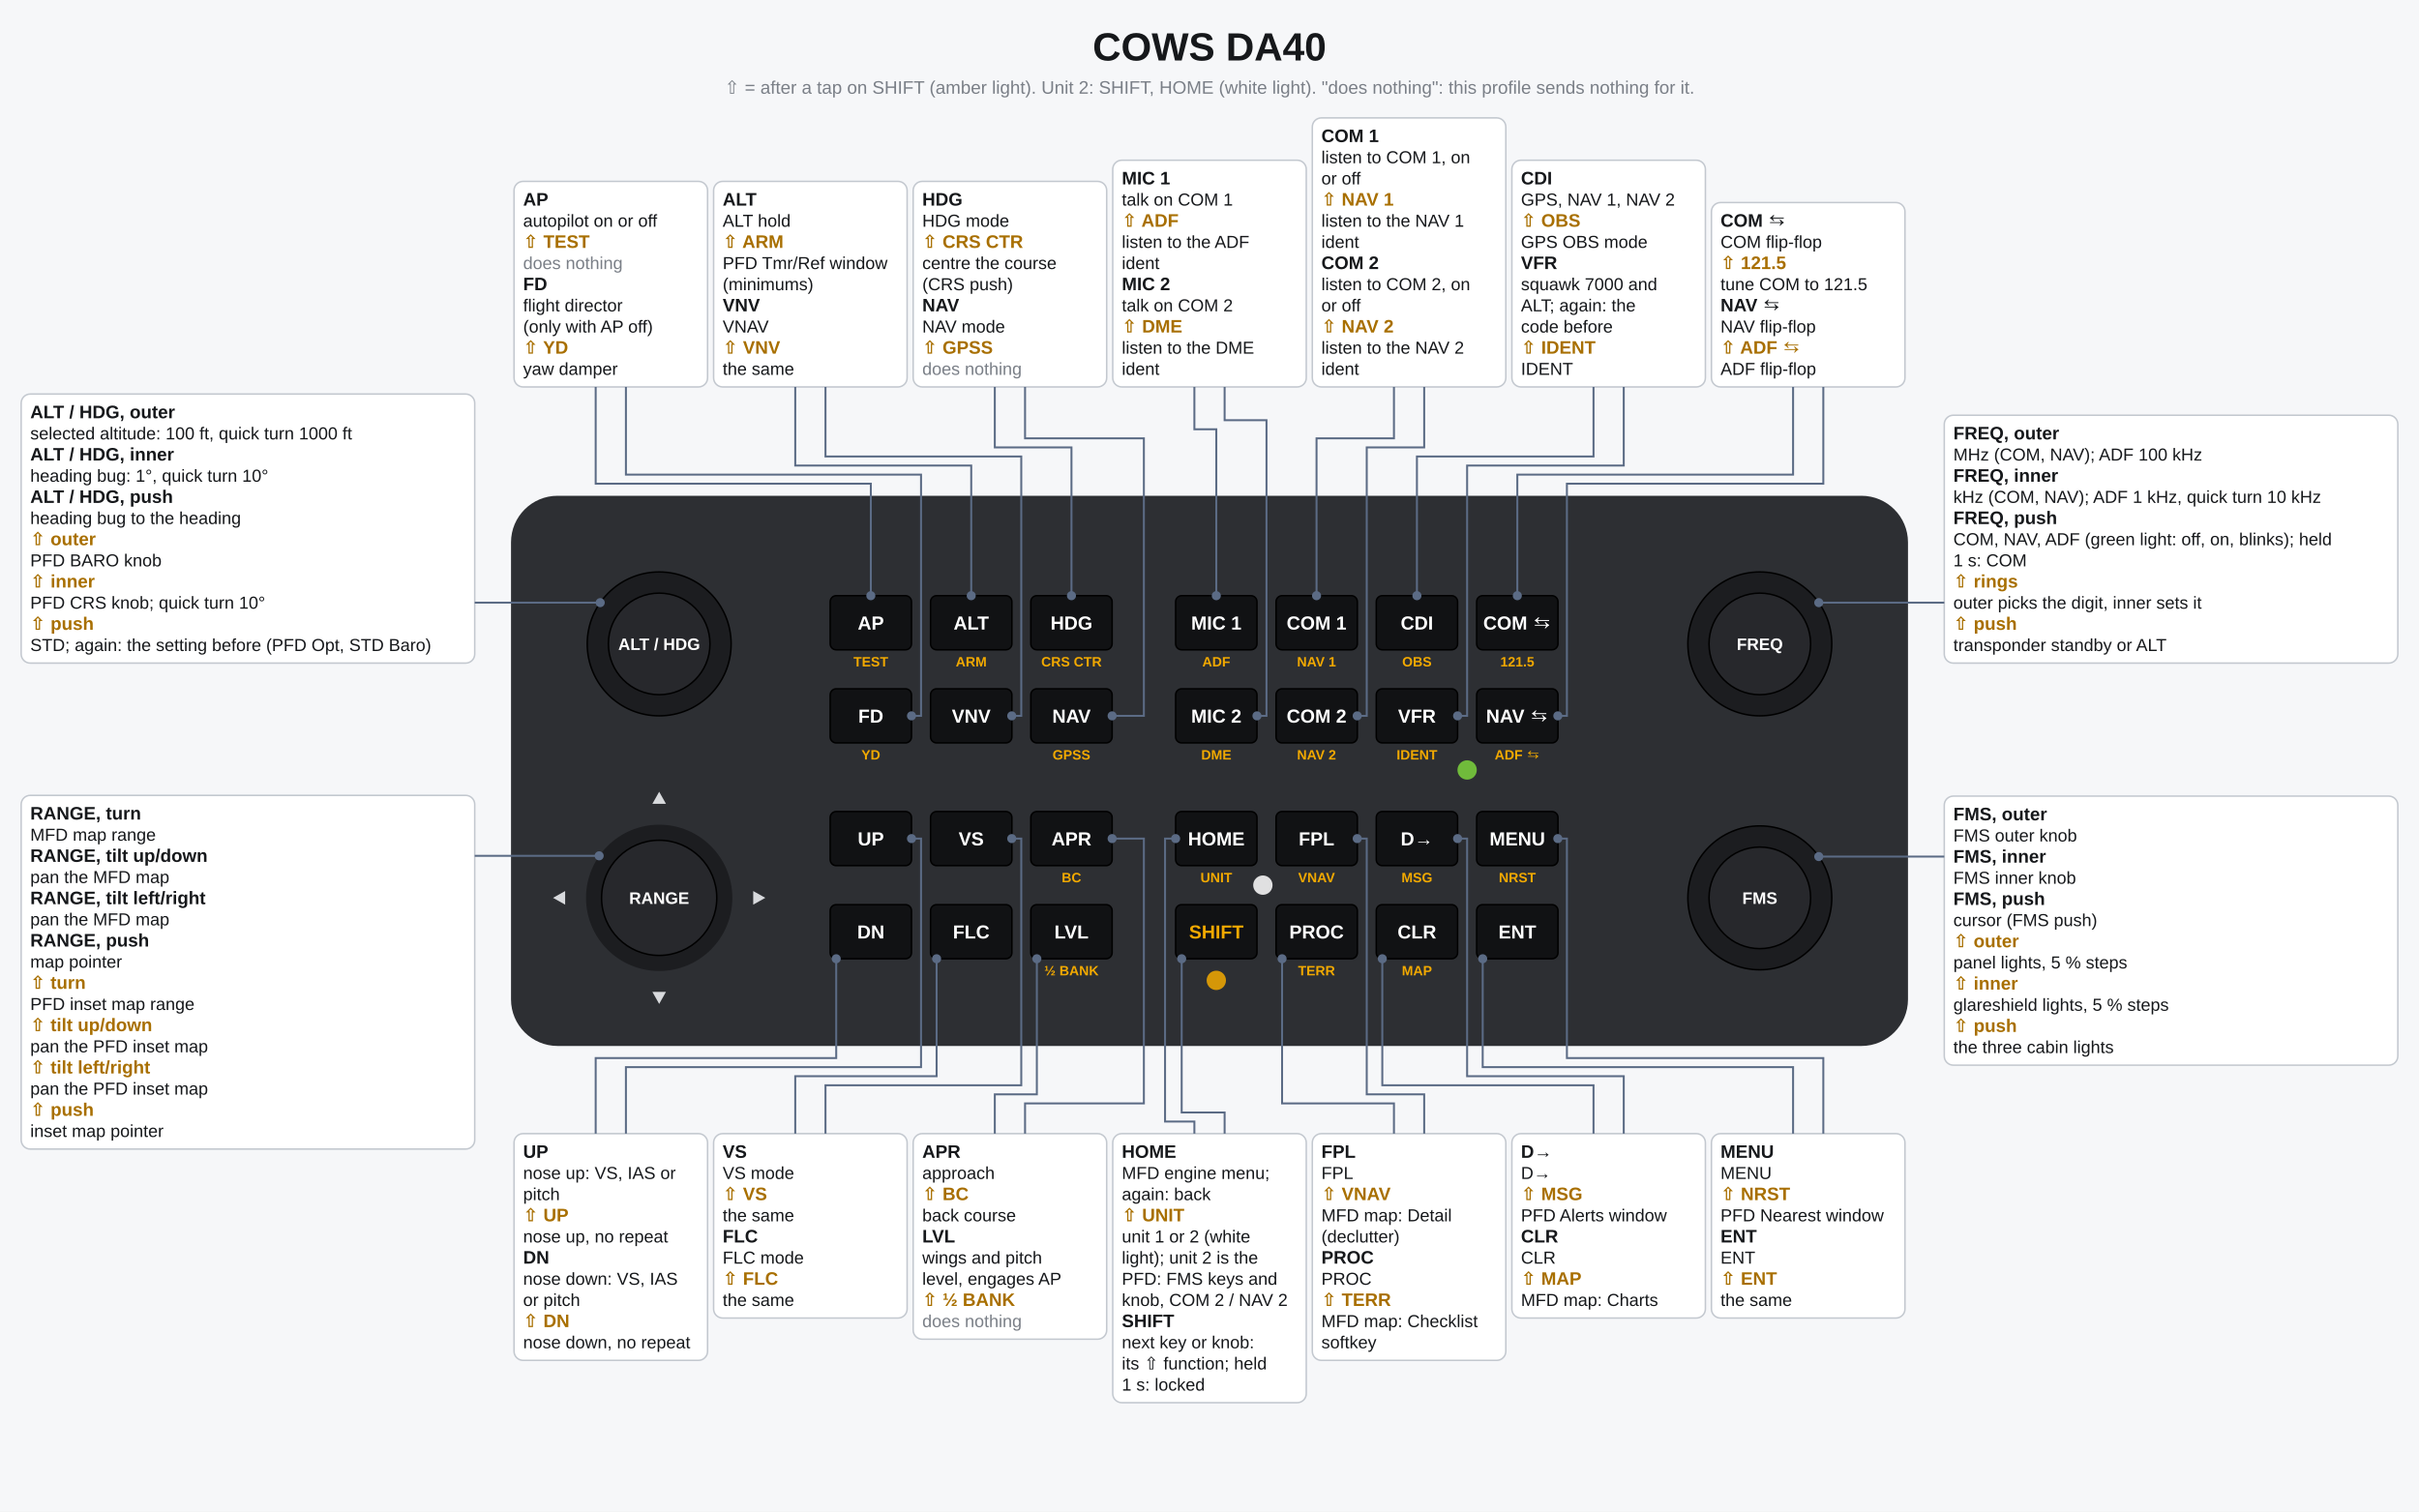
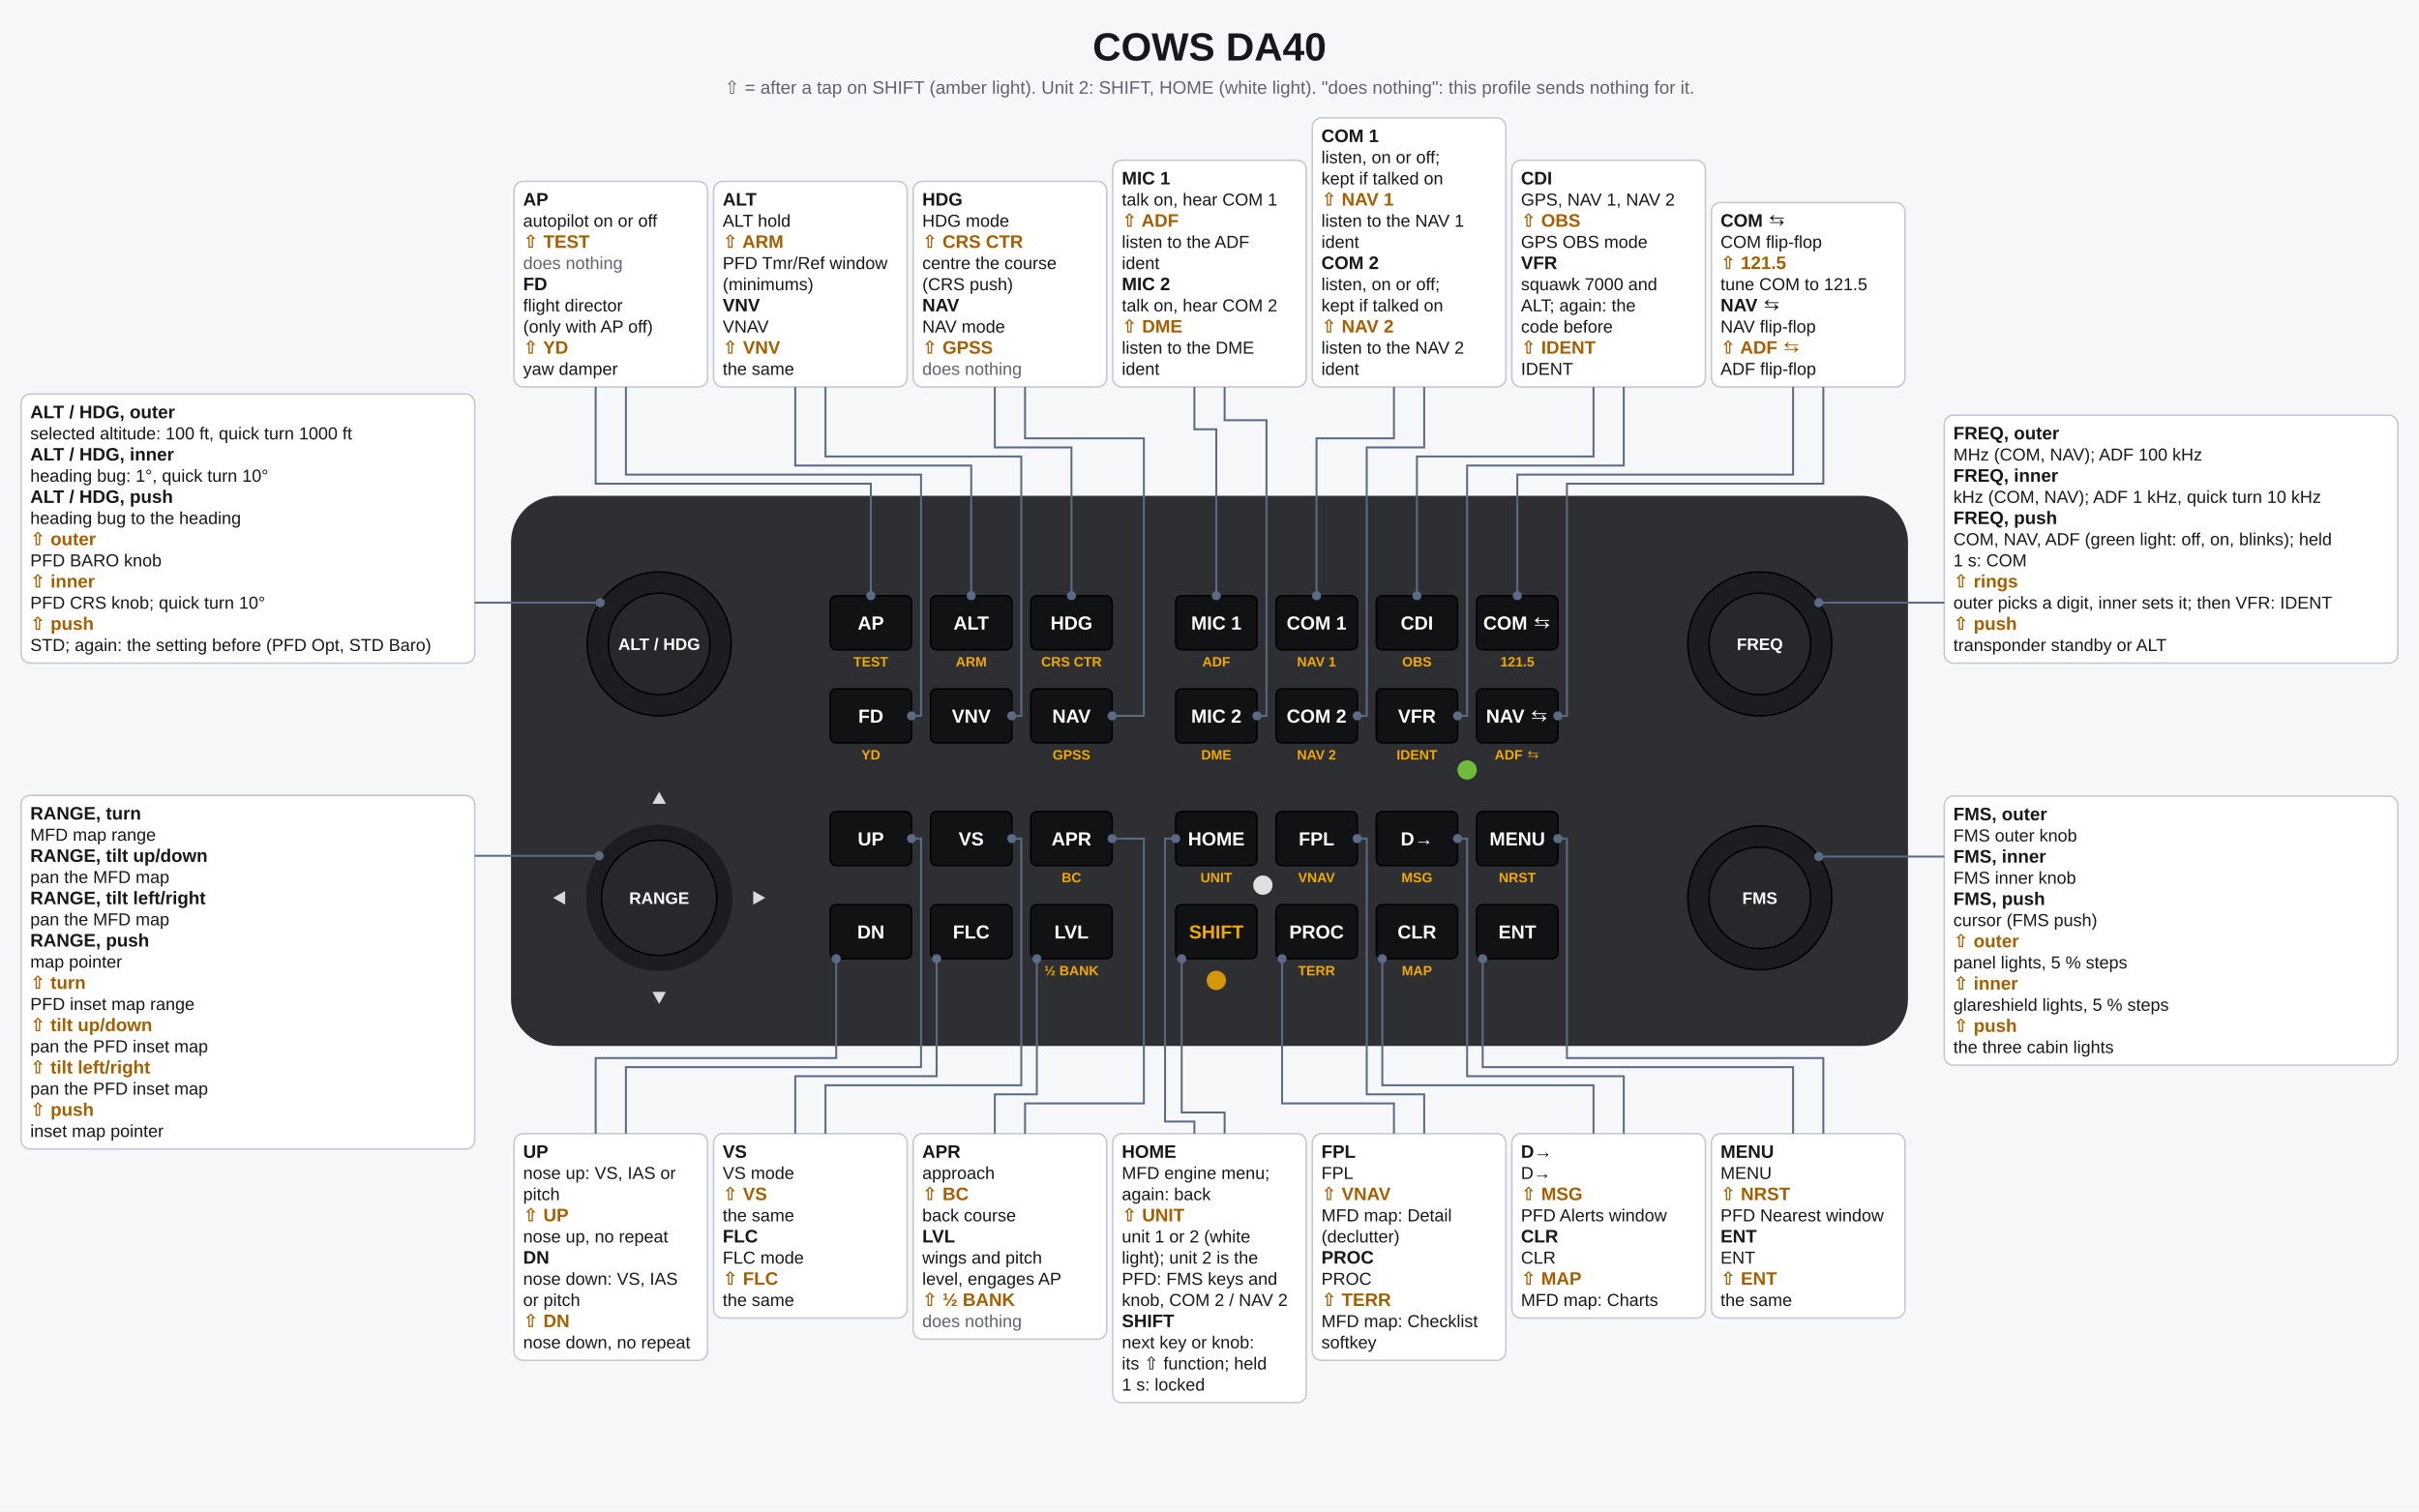
<svg xmlns="http://www.w3.org/2000/svg" width="297mm" height="185.625mm" viewBox="0 0 1600 1000" font-family="Arial, 'Liberation Sans', Helvetica, sans-serif">
  <rect width="1600" height="1000" fill="#f6f7f9" />
  <rect x="338.0" y="328.0" width="924.0" height="364.0" rx="30.8" fill="#2d2f33" />
  <rect x="549.1" y="394.1" width="53.8" height="35.8" rx="4" fill="#111214" stroke="#000" />
  <text x="576.0" y="416.5" font-size="12.5" font-weight="bold" fill="#ffffff" text-anchor="middle">AP</text>
  <text x="576.0" y="440.9" font-size="9" font-weight="bold" fill="#f2a900" text-anchor="middle">TEST</text>
  <rect x="615.5" y="394.1" width="53.8" height="35.8" rx="4" fill="#111214" stroke="#000" />
  <text x="642.4" y="416.5" font-size="12.5" font-weight="bold" fill="#ffffff" text-anchor="middle">ALT</text>
  <text x="642.4" y="440.9" font-size="9" font-weight="bold" fill="#f2a900" text-anchor="middle">ARM</text>
  <rect x="681.8" y="394.1" width="53.8" height="35.8" rx="4" fill="#111214" stroke="#000" />
  <text x="708.7" y="416.5" font-size="12.5" font-weight="bold" fill="#ffffff" text-anchor="middle">HDG</text>
  <text x="708.7" y="440.9" font-size="9" font-weight="bold" fill="#f2a900" text-anchor="middle">CRS CTR</text>
  <rect x="777.6" y="394.1" width="53.8" height="35.8" rx="4" fill="#111214" stroke="#000" />
  <text x="804.5" y="416.5" font-size="12.5" font-weight="bold" fill="#ffffff" text-anchor="middle">MIC 1</text>
  <text x="804.5" y="440.9" font-size="9" font-weight="bold" fill="#f2a900" text-anchor="middle">ADF</text>
  <rect x="844.0" y="394.1" width="53.8" height="35.8" rx="4" fill="#111214" stroke="#000" />
  <text x="870.8" y="416.5" font-size="12.5" font-weight="bold" fill="#ffffff" text-anchor="middle">COM 1</text>
  <text x="870.8" y="440.9" font-size="9" font-weight="bold" fill="#f2a900" text-anchor="middle">NAV 1</text>
  <rect x="910.3" y="394.1" width="53.8" height="35.8" rx="4" fill="#111214" stroke="#000" />
  <text x="937.2" y="416.5" font-size="12.5" font-weight="bold" fill="#ffffff" text-anchor="middle">CDI</text>
  <text x="937.2" y="440.9" font-size="9" font-weight="bold" fill="#f2a900" text-anchor="middle">OBS</text>
  <rect x="976.7" y="394.1" width="53.8" height="35.8" rx="4" fill="#111214" stroke="#000" />
  <text x="1003.6" y="416.5" font-size="12.5" font-weight="bold" fill="#ffffff" text-anchor="middle">COM ⇆</text>
  <text x="1003.6" y="440.9" font-size="9" font-weight="bold" fill="#f2a900" text-anchor="middle">121.5</text>
  <rect x="549.1" y="455.7" width="53.8" height="35.8" rx="4" fill="#111214" stroke="#000" />
  <text x="576.0" y="478.1" font-size="12.5" font-weight="bold" fill="#ffffff" text-anchor="middle">FD</text>
  <text x="576.0" y="502.5" font-size="9" font-weight="bold" fill="#f2a900" text-anchor="middle">YD</text>
  <rect x="615.5" y="455.7" width="53.8" height="35.8" rx="4" fill="#111214" stroke="#000" />
  <text x="642.4" y="478.1" font-size="12.5" font-weight="bold" fill="#ffffff" text-anchor="middle">VNV</text>
  <rect x="681.8" y="455.7" width="53.8" height="35.8" rx="4" fill="#111214" stroke="#000" />
  <text x="708.7" y="478.1" font-size="12.5" font-weight="bold" fill="#ffffff" text-anchor="middle">NAV</text>
  <text x="708.7" y="502.5" font-size="9" font-weight="bold" fill="#f2a900" text-anchor="middle">GPSS</text>
  <rect x="777.6" y="455.7" width="53.8" height="35.8" rx="4" fill="#111214" stroke="#000" />
  <text x="804.5" y="478.1" font-size="12.5" font-weight="bold" fill="#ffffff" text-anchor="middle">MIC 2</text>
  <text x="804.5" y="502.5" font-size="9" font-weight="bold" fill="#f2a900" text-anchor="middle">DME</text>
  <rect x="844.0" y="455.7" width="53.8" height="35.8" rx="4" fill="#111214" stroke="#000" />
  <text x="870.8" y="478.1" font-size="12.5" font-weight="bold" fill="#ffffff" text-anchor="middle">COM 2</text>
  <text x="870.8" y="502.5" font-size="9" font-weight="bold" fill="#f2a900" text-anchor="middle">NAV 2</text>
  <rect x="910.3" y="455.7" width="53.8" height="35.8" rx="4" fill="#111214" stroke="#000" />
  <text x="937.2" y="478.1" font-size="12.5" font-weight="bold" fill="#ffffff" text-anchor="middle">VFR</text>
  <text x="937.2" y="502.5" font-size="9" font-weight="bold" fill="#f2a900" text-anchor="middle">IDENT</text>
  <rect x="976.7" y="455.7" width="53.8" height="35.8" rx="4" fill="#111214" stroke="#000" />
  <text x="1003.6" y="478.1" font-size="12.5" font-weight="bold" fill="#ffffff" text-anchor="middle">NAV ⇆</text>
  <text x="1003.6" y="502.5" font-size="9" font-weight="bold" fill="#f2a900" text-anchor="middle">ADF ⇆</text>
  <rect x="549.1" y="536.9" width="53.8" height="35.8" rx="4" fill="#111214" stroke="#000" />
  <text x="576.0" y="559.3" font-size="12.5" font-weight="bold" fill="#ffffff" text-anchor="middle">UP</text>
  <rect x="615.5" y="536.9" width="53.8" height="35.8" rx="4" fill="#111214" stroke="#000" />
  <text x="642.4" y="559.3" font-size="12.5" font-weight="bold" fill="#ffffff" text-anchor="middle">VS</text>
  <rect x="681.8" y="536.9" width="53.8" height="35.8" rx="4" fill="#111214" stroke="#000" />
  <text x="708.7" y="559.3" font-size="12.5" font-weight="bold" fill="#ffffff" text-anchor="middle">APR</text>
  <text x="708.7" y="583.7" font-size="9" font-weight="bold" fill="#f2a900" text-anchor="middle">BC</text>
  <rect x="777.6" y="536.9" width="53.8" height="35.8" rx="4" fill="#111214" stroke="#000" />
  <text x="804.5" y="559.3" font-size="12.5" font-weight="bold" fill="#ffffff" text-anchor="middle">HOME</text>
  <text x="804.5" y="583.7" font-size="9" font-weight="bold" fill="#f2a900" text-anchor="middle">UNIT</text>
  <rect x="844.0" y="536.9" width="53.8" height="35.8" rx="4" fill="#111214" stroke="#000" />
  <text x="870.8" y="559.3" font-size="12.5" font-weight="bold" fill="#ffffff" text-anchor="middle">FPL</text>
  <text x="870.8" y="583.7" font-size="9" font-weight="bold" fill="#f2a900" text-anchor="middle">VNAV</text>
  <rect x="910.3" y="536.9" width="53.8" height="35.8" rx="4" fill="#111214" stroke="#000" />
  <text x="937.2" y="559.3" font-size="12.5" font-weight="bold" fill="#ffffff" text-anchor="middle">D→</text>
  <text x="937.2" y="583.7" font-size="9" font-weight="bold" fill="#f2a900" text-anchor="middle">MSG</text>
  <rect x="976.7" y="536.9" width="53.8" height="35.8" rx="4" fill="#111214" stroke="#000" />
  <text x="1003.6" y="559.3" font-size="12.5" font-weight="bold" fill="#ffffff" text-anchor="middle">MENU</text>
  <text x="1003.6" y="583.7" font-size="9" font-weight="bold" fill="#f2a900" text-anchor="middle">NRST</text>
  <rect x="549.1" y="598.5" width="53.8" height="35.8" rx="4" fill="#111214" stroke="#000" />
  <text x="576.0" y="620.9" font-size="12.5" font-weight="bold" fill="#ffffff" text-anchor="middle">DN</text>
  <rect x="615.5" y="598.5" width="53.8" height="35.8" rx="4" fill="#111214" stroke="#000" />
  <text x="642.4" y="620.9" font-size="12.5" font-weight="bold" fill="#ffffff" text-anchor="middle">FLC</text>
  <rect x="681.8" y="598.5" width="53.8" height="35.8" rx="4" fill="#111214" stroke="#000" />
  <text x="708.7" y="620.9" font-size="12.5" font-weight="bold" fill="#ffffff" text-anchor="middle">LVL</text>
  <text x="708.7" y="645.3" font-size="9" font-weight="bold" fill="#f2a900" text-anchor="middle">½ BANK</text>
  <rect x="777.6" y="598.5" width="53.8" height="35.8" rx="4" fill="#111214" stroke="#000" />
  <text x="804.5" y="620.9" font-size="12.5" font-weight="bold" fill="#f2a900" text-anchor="middle">SHIFT</text>
  <rect x="844.0" y="598.5" width="53.8" height="35.8" rx="4" fill="#111214" stroke="#000" />
  <text x="870.8" y="620.9" font-size="12.5" font-weight="bold" fill="#ffffff" text-anchor="middle">PROC</text>
  <text x="870.8" y="645.3" font-size="9" font-weight="bold" fill="#f2a900" text-anchor="middle">TERR</text>
  <rect x="910.3" y="598.5" width="53.8" height="35.8" rx="4" fill="#111214" stroke="#000" />
  <text x="937.2" y="620.9" font-size="12.5" font-weight="bold" fill="#ffffff" text-anchor="middle">CLR</text>
  <text x="937.2" y="645.3" font-size="9" font-weight="bold" fill="#f2a900" text-anchor="middle">MAP</text>
  <rect x="976.7" y="598.5" width="53.8" height="35.8" rx="4" fill="#111214" stroke="#000" />
  <text x="1003.6" y="620.9" font-size="12.5" font-weight="bold" fill="#ffffff" text-anchor="middle">ENT</text>
  <circle cx="970.4" cy="509.4" r="6.4" fill="#7cd33c" fill-opacity="0.85" />
  <circle cx="804.5" cy="648.6" r="6.4" fill="#f2a900" fill-opacity="0.85" />
  <circle cx="835.3" cy="585.6" r="6.4" fill="#ffffff" fill-opacity="0.85" />
  <circle cx="436.0" cy="426.0" r="47.6" fill="#1c1d20" stroke="#000" />
  <circle cx="436.0" cy="426.0" r="33.6" fill="#27282c" stroke="#000" />
  <text x="436.0" y="430.0" font-size="11" font-weight="bold" fill="#ffffff" text-anchor="middle">ALT / HDG</text>
  <circle cx="1164.0" cy="594.0" r="47.6" fill="#1c1d20" stroke="#000" />
  <circle cx="1164.0" cy="594.0" r="33.6" fill="#27282c" stroke="#000" />
  <text x="1164.0" y="598.0" font-size="11" font-weight="bold" fill="#ffffff" text-anchor="middle">FMS</text>
  <circle cx="1164.0" cy="426.0" r="47.6" fill="#1c1d20" stroke="#000" />
  <circle cx="1164.0" cy="426.0" r="33.6" fill="#27282c" stroke="#000" />
  <text x="1164.0" y="430.0" font-size="11" font-weight="bold" fill="#ffffff" text-anchor="middle">FREQ</text>
  <circle cx="436.0" cy="594.0" r="48.4" fill="#1c1d20" />
  <circle cx="436.0" cy="594.0" r="38.1" fill="#27282c" stroke="#000" />
  <polygon points="436.0,523.8 440.5,531.8 431.5,531.8" fill="#d8dadd" />
  <polygon points="436.0,664.2 431.5,656.2 440.5,656.2" fill="#d8dadd" />
  <polygon points="365.8,594.0 373.8,589.5 373.8,598.5" fill="#d8dadd" />
  <polygon points="506.2,594.0 498.2,598.5 498.2,589.5" fill="#d8dadd" />
  <text x="436.0" y="598.0" font-size="11" font-weight="bold" fill="#ffffff" text-anchor="middle">RANGE</text>
  <rect x="340.0" y="120.0" width="128" height="136" rx="6" fill="#ffffff" stroke="#c3c8cf" />
  <text x="346.0" y="136.0" font-size="12" font-weight="bold" fill="#16181b" text-anchor="start">AP</text>
  <text x="346.0" y="150.0" font-size="11.5" font-weight="normal" fill="#16181b" text-anchor="start">autopilot on or off</text>
-   <text x="346.0" y="164.0" font-size="12" font-weight="bold" fill="#a86f00" text-anchor="start">⇧ TEST</text>
-   <text x="346.0" y="178.0" font-size="11.5" font-weight="normal" fill="#7a7f87" text-anchor="start">does nothing</text>
+   <text x="346.0" y="164.0" font-size="12" font-weight="bold" fill="#a35f00" text-anchor="start">⇧ TEST</text>
+   <text x="346.0" y="178.0" font-size="11.5" font-weight="normal" fill="#5f646b" text-anchor="start">does nothing</text>
  <text x="346.0" y="192.0" font-size="12" font-weight="bold" fill="#16181b" text-anchor="start">FD</text>
  <text x="346.0" y="206.0" font-size="11.5" font-weight="normal" fill="#16181b" text-anchor="start">flight director</text>
  <text x="346.0" y="220.0" font-size="11.5" font-weight="normal" fill="#16181b" text-anchor="start">(only with AP off)</text>
-   <text x="346.0" y="234.0" font-size="12" font-weight="bold" fill="#a86f00" text-anchor="start">⇧ YD</text>
+   <text x="346.0" y="234.0" font-size="12" font-weight="bold" fill="#a35f00" text-anchor="start">⇧ YD</text>
  <text x="346.0" y="248.0" font-size="11.5" font-weight="normal" fill="#16181b" text-anchor="start">yaw damper</text>
  <rect x="472.0" y="120.0" width="128" height="136" rx="6" fill="#ffffff" stroke="#c3c8cf" />
  <text x="478.0" y="136.0" font-size="12" font-weight="bold" fill="#16181b" text-anchor="start">ALT</text>
  <text x="478.0" y="150.0" font-size="11.5" font-weight="normal" fill="#16181b" text-anchor="start">ALT hold</text>
-   <text x="478.0" y="164.0" font-size="12" font-weight="bold" fill="#a86f00" text-anchor="start">⇧ ARM</text>
+   <text x="478.0" y="164.0" font-size="12" font-weight="bold" fill="#a35f00" text-anchor="start">⇧ ARM</text>
  <text x="478.0" y="178.0" font-size="11.5" font-weight="normal" fill="#16181b" text-anchor="start">PFD Tmr/Ref window</text>
  <text x="478.0" y="192.0" font-size="11.5" font-weight="normal" fill="#16181b" text-anchor="start">(minimums)</text>
  <text x="478.0" y="206.0" font-size="12" font-weight="bold" fill="#16181b" text-anchor="start">VNV</text>
  <text x="478.0" y="220.0" font-size="11.5" font-weight="normal" fill="#16181b" text-anchor="start">VNAV</text>
-   <text x="478.0" y="234.0" font-size="12" font-weight="bold" fill="#a86f00" text-anchor="start">⇧ VNV</text>
+   <text x="478.0" y="234.0" font-size="12" font-weight="bold" fill="#a35f00" text-anchor="start">⇧ VNV</text>
  <text x="478.0" y="248.0" font-size="11.5" font-weight="normal" fill="#16181b" text-anchor="start">the same</text>
  <rect x="604.0" y="120.0" width="128" height="136" rx="6" fill="#ffffff" stroke="#c3c8cf" />
  <text x="610.0" y="136.0" font-size="12" font-weight="bold" fill="#16181b" text-anchor="start">HDG</text>
  <text x="610.0" y="150.0" font-size="11.5" font-weight="normal" fill="#16181b" text-anchor="start">HDG mode</text>
-   <text x="610.0" y="164.0" font-size="12" font-weight="bold" fill="#a86f00" text-anchor="start">⇧ CRS CTR</text>
+   <text x="610.0" y="164.0" font-size="12" font-weight="bold" fill="#a35f00" text-anchor="start">⇧ CRS CTR</text>
  <text x="610.0" y="178.0" font-size="11.5" font-weight="normal" fill="#16181b" text-anchor="start">centre the course</text>
  <text x="610.0" y="192.0" font-size="11.5" font-weight="normal" fill="#16181b" text-anchor="start">(CRS push)</text>
  <text x="610.0" y="206.0" font-size="12" font-weight="bold" fill="#16181b" text-anchor="start">NAV</text>
  <text x="610.0" y="220.0" font-size="11.5" font-weight="normal" fill="#16181b" text-anchor="start">NAV mode</text>
-   <text x="610.0" y="234.0" font-size="12" font-weight="bold" fill="#a86f00" text-anchor="start">⇧ GPSS</text>
-   <text x="610.0" y="248.0" font-size="11.5" font-weight="normal" fill="#7a7f87" text-anchor="start">does nothing</text>
+   <text x="610.0" y="234.0" font-size="12" font-weight="bold" fill="#a35f00" text-anchor="start">⇧ GPSS</text>
+   <text x="610.0" y="248.0" font-size="11.5" font-weight="normal" fill="#5f646b" text-anchor="start">does nothing</text>
  <rect x="736.0" y="106.0" width="128" height="150" rx="6" fill="#ffffff" stroke="#c3c8cf" />
  <text x="742.0" y="122.0" font-size="12" font-weight="bold" fill="#16181b" text-anchor="start">MIC 1</text>
-   <text x="742.0" y="136.0" font-size="11.5" font-weight="normal" fill="#16181b" text-anchor="start">talk on COM 1</text>
-   <text x="742.0" y="150.0" font-size="12" font-weight="bold" fill="#a86f00" text-anchor="start">⇧ ADF</text>
+   <text x="742.0" y="136.0" font-size="11.5" font-weight="normal" fill="#16181b" text-anchor="start">talk on, hear COM 1</text>
+   <text x="742.0" y="150.0" font-size="12" font-weight="bold" fill="#a35f00" text-anchor="start">⇧ ADF</text>
  <text x="742.0" y="164.0" font-size="11.5" font-weight="normal" fill="#16181b" text-anchor="start">listen to the ADF</text>
  <text x="742.0" y="178.0" font-size="11.5" font-weight="normal" fill="#16181b" text-anchor="start">ident</text>
  <text x="742.0" y="192.0" font-size="12" font-weight="bold" fill="#16181b" text-anchor="start">MIC 2</text>
-   <text x="742.0" y="206.0" font-size="11.5" font-weight="normal" fill="#16181b" text-anchor="start">talk on COM 2</text>
-   <text x="742.0" y="220.0" font-size="12" font-weight="bold" fill="#a86f00" text-anchor="start">⇧ DME</text>
+   <text x="742.0" y="206.0" font-size="11.5" font-weight="normal" fill="#16181b" text-anchor="start">talk on, hear COM 2</text>
+   <text x="742.0" y="220.0" font-size="12" font-weight="bold" fill="#a35f00" text-anchor="start">⇧ DME</text>
  <text x="742.0" y="234.0" font-size="11.5" font-weight="normal" fill="#16181b" text-anchor="start">listen to the DME</text>
  <text x="742.0" y="248.0" font-size="11.5" font-weight="normal" fill="#16181b" text-anchor="start">ident</text>
  <rect x="868.0" y="78.0" width="128" height="178" rx="6" fill="#ffffff" stroke="#c3c8cf" />
  <text x="874.0" y="94.0" font-size="12" font-weight="bold" fill="#16181b" text-anchor="start">COM 1</text>
-   <text x="874.0" y="108.0" font-size="11.5" font-weight="normal" fill="#16181b" text-anchor="start">listen to COM 1, on</text>
-   <text x="874.0" y="122.0" font-size="11.5" font-weight="normal" fill="#16181b" text-anchor="start">or off</text>
-   <text x="874.0" y="136.0" font-size="12" font-weight="bold" fill="#a86f00" text-anchor="start">⇧ NAV 1</text>
+   <text x="874.0" y="108.0" font-size="11.5" font-weight="normal" fill="#16181b" text-anchor="start">listen, on or off;</text>
+   <text x="874.0" y="122.0" font-size="11.5" font-weight="normal" fill="#16181b" text-anchor="start">kept if talked on</text>
+   <text x="874.0" y="136.0" font-size="12" font-weight="bold" fill="#a35f00" text-anchor="start">⇧ NAV 1</text>
  <text x="874.0" y="150.0" font-size="11.5" font-weight="normal" fill="#16181b" text-anchor="start">listen to the NAV 1</text>
  <text x="874.0" y="164.0" font-size="11.5" font-weight="normal" fill="#16181b" text-anchor="start">ident</text>
  <text x="874.0" y="178.0" font-size="12" font-weight="bold" fill="#16181b" text-anchor="start">COM 2</text>
-   <text x="874.0" y="192.0" font-size="11.5" font-weight="normal" fill="#16181b" text-anchor="start">listen to COM 2, on</text>
-   <text x="874.0" y="206.0" font-size="11.5" font-weight="normal" fill="#16181b" text-anchor="start">or off</text>
-   <text x="874.0" y="220.0" font-size="12" font-weight="bold" fill="#a86f00" text-anchor="start">⇧ NAV 2</text>
+   <text x="874.0" y="192.0" font-size="11.5" font-weight="normal" fill="#16181b" text-anchor="start">listen, on or off;</text>
+   <text x="874.0" y="206.0" font-size="11.5" font-weight="normal" fill="#16181b" text-anchor="start">kept if talked on</text>
+   <text x="874.0" y="220.0" font-size="12" font-weight="bold" fill="#a35f00" text-anchor="start">⇧ NAV 2</text>
  <text x="874.0" y="234.0" font-size="11.5" font-weight="normal" fill="#16181b" text-anchor="start">listen to the NAV 2</text>
  <text x="874.0" y="248.0" font-size="11.5" font-weight="normal" fill="#16181b" text-anchor="start">ident</text>
  <rect x="1000.0" y="106.0" width="128" height="150" rx="6" fill="#ffffff" stroke="#c3c8cf" />
  <text x="1006.0" y="122.0" font-size="12" font-weight="bold" fill="#16181b" text-anchor="start">CDI</text>
  <text x="1006.0" y="136.0" font-size="11.5" font-weight="normal" fill="#16181b" text-anchor="start">GPS, NAV 1, NAV 2</text>
-   <text x="1006.0" y="150.0" font-size="12" font-weight="bold" fill="#a86f00" text-anchor="start">⇧ OBS</text>
+   <text x="1006.0" y="150.0" font-size="12" font-weight="bold" fill="#a35f00" text-anchor="start">⇧ OBS</text>
  <text x="1006.0" y="164.0" font-size="11.5" font-weight="normal" fill="#16181b" text-anchor="start">GPS OBS mode</text>
  <text x="1006.0" y="178.0" font-size="12" font-weight="bold" fill="#16181b" text-anchor="start">VFR</text>
  <text x="1006.0" y="192.0" font-size="11.5" font-weight="normal" fill="#16181b" text-anchor="start">squawk 7000 and</text>
  <text x="1006.0" y="206.0" font-size="11.5" font-weight="normal" fill="#16181b" text-anchor="start">ALT; again: the</text>
  <text x="1006.0" y="220.0" font-size="11.5" font-weight="normal" fill="#16181b" text-anchor="start">code before</text>
-   <text x="1006.0" y="234.0" font-size="12" font-weight="bold" fill="#a86f00" text-anchor="start">⇧ IDENT</text>
+   <text x="1006.0" y="234.0" font-size="12" font-weight="bold" fill="#a35f00" text-anchor="start">⇧ IDENT</text>
  <text x="1006.0" y="248.0" font-size="11.5" font-weight="normal" fill="#16181b" text-anchor="start">IDENT</text>
  <rect x="1132.0" y="134.0" width="128" height="122" rx="6" fill="#ffffff" stroke="#c3c8cf" />
  <text x="1138.0" y="150.0" font-size="12" font-weight="bold" fill="#16181b" text-anchor="start">COM ⇆</text>
  <text x="1138.0" y="164.0" font-size="11.5" font-weight="normal" fill="#16181b" text-anchor="start">COM flip-flop</text>
-   <text x="1138.0" y="178.0" font-size="12" font-weight="bold" fill="#a86f00" text-anchor="start">⇧ 121.5</text>
+   <text x="1138.0" y="178.0" font-size="12" font-weight="bold" fill="#a35f00" text-anchor="start">⇧ 121.5</text>
  <text x="1138.0" y="192.0" font-size="11.5" font-weight="normal" fill="#16181b" text-anchor="start">tune COM to 121.5</text>
  <text x="1138.0" y="206.0" font-size="12" font-weight="bold" fill="#16181b" text-anchor="start">NAV ⇆</text>
  <text x="1138.0" y="220.0" font-size="11.5" font-weight="normal" fill="#16181b" text-anchor="start">NAV flip-flop</text>
-   <text x="1138.0" y="234.0" font-size="12" font-weight="bold" fill="#a86f00" text-anchor="start">⇧ ADF ⇆</text>
+   <text x="1138.0" y="234.0" font-size="12" font-weight="bold" fill="#a35f00" text-anchor="start">⇧ ADF ⇆</text>
  <text x="1138.0" y="248.0" font-size="11.5" font-weight="normal" fill="#16181b" text-anchor="start">ADF flip-flop</text>
  <polyline points="394.0,256.0 394.0,320.0 576.0,320.0 576.0,394.1" fill="none" stroke="#5b6b85" stroke-width="1.3" />
  <circle cx="576.0" cy="394.1" r="3" fill="#5b6b85" />
  <polyline points="414.0,256.0 414.0,314.0 609.2,314.0 609.2,473.6 602.9,473.6" fill="none" stroke="#5b6b85" stroke-width="1.3" />
  <circle cx="602.9" cy="473.6" r="3" fill="#5b6b85" />
  <polyline points="526.0,256.0 526.0,308.0 642.4,308.0 642.4,394.1" fill="none" stroke="#5b6b85" stroke-width="1.3" />
  <circle cx="642.4" cy="394.1" r="3" fill="#5b6b85" />
  <polyline points="546.0,256.0 546.0,302.0 675.5,302.0 675.5,473.6 669.2,473.6" fill="none" stroke="#5b6b85" stroke-width="1.3" />
  <circle cx="669.2" cy="473.6" r="3" fill="#5b6b85" />
  <polyline points="658.0,256.0 658.0,296.0 708.7,296.0 708.7,394.1" fill="none" stroke="#5b6b85" stroke-width="1.3" />
  <circle cx="708.7" cy="394.1" r="3" fill="#5b6b85" />
  <polyline points="678.0,256.0 678.0,290.0 756.6,290.0 756.6,473.6 735.6,473.6" fill="none" stroke="#5b6b85" stroke-width="1.3" />
  <circle cx="735.6" cy="473.6" r="3" fill="#5b6b85" />
  <polyline points="790.0,256.0 790.0,284.0 804.5,284.0 804.5,394.1" fill="none" stroke="#5b6b85" stroke-width="1.3" />
  <circle cx="804.5" cy="394.1" r="3" fill="#5b6b85" />
  <polyline points="810.0,256.0 810.0,278.0 837.7,278.0 837.7,473.6 831.4,473.6" fill="none" stroke="#5b6b85" stroke-width="1.3" />
  <circle cx="831.4" cy="473.6" r="3" fill="#5b6b85" />
  <polyline points="922.0,256.0 922.0,290.0 870.8,290.0 870.8,394.1" fill="none" stroke="#5b6b85" stroke-width="1.3" />
  <circle cx="870.8" cy="394.1" r="3" fill="#5b6b85" />
  <polyline points="942.0,256.0 942.0,296.0 904.0,296.0 904.0,473.6 897.7,473.6" fill="none" stroke="#5b6b85" stroke-width="1.3" />
  <circle cx="897.7" cy="473.6" r="3" fill="#5b6b85" />
  <polyline points="1054.0,256.0 1054.0,302.0 937.2,302.0 937.2,394.1" fill="none" stroke="#5b6b85" stroke-width="1.3" />
  <circle cx="937.2" cy="394.1" r="3" fill="#5b6b85" />
  <polyline points="1074.0,256.0 1074.0,308.0 970.4,308.0 970.4,473.6 964.1,473.6" fill="none" stroke="#5b6b85" stroke-width="1.3" />
  <circle cx="964.1" cy="473.6" r="3" fill="#5b6b85" />
  <polyline points="1186.0,256.0 1186.0,314.0 1003.6,314.0 1003.6,394.1" fill="none" stroke="#5b6b85" stroke-width="1.3" />
  <circle cx="1003.6" cy="394.1" r="3" fill="#5b6b85" />
  <polyline points="1206.0,256.0 1206.0,320.0 1036.4,320.0 1036.4,473.6 1030.4,473.6" fill="none" stroke="#5b6b85" stroke-width="1.3" />
  <circle cx="1030.4" cy="473.6" r="3" fill="#5b6b85" />
  <rect x="340.0" y="750.0" width="128" height="150" rx="6" fill="#ffffff" stroke="#c3c8cf" />
  <text x="346.0" y="766.0" font-size="12" font-weight="bold" fill="#16181b" text-anchor="start">UP</text>
  <text x="346.0" y="780.0" font-size="11.5" font-weight="normal" fill="#16181b" text-anchor="start">nose up: VS, IAS or</text>
  <text x="346.0" y="794.0" font-size="11.5" font-weight="normal" fill="#16181b" text-anchor="start">pitch</text>
-   <text x="346.0" y="808.0" font-size="12" font-weight="bold" fill="#a86f00" text-anchor="start">⇧ UP</text>
+   <text x="346.0" y="808.0" font-size="12" font-weight="bold" fill="#a35f00" text-anchor="start">⇧ UP</text>
  <text x="346.0" y="822.0" font-size="11.5" font-weight="normal" fill="#16181b" text-anchor="start">nose up, no repeat</text>
  <text x="346.0" y="836.0" font-size="12" font-weight="bold" fill="#16181b" text-anchor="start">DN</text>
  <text x="346.0" y="850.0" font-size="11.5" font-weight="normal" fill="#16181b" text-anchor="start">nose down: VS, IAS</text>
  <text x="346.0" y="864.0" font-size="11.5" font-weight="normal" fill="#16181b" text-anchor="start">or pitch</text>
-   <text x="346.0" y="878.0" font-size="12" font-weight="bold" fill="#a86f00" text-anchor="start">⇧ DN</text>
+   <text x="346.0" y="878.0" font-size="12" font-weight="bold" fill="#a35f00" text-anchor="start">⇧ DN</text>
  <text x="346.0" y="892.0" font-size="11.5" font-weight="normal" fill="#16181b" text-anchor="start">nose down, no repeat</text>
  <rect x="472.0" y="750.0" width="128" height="122" rx="6" fill="#ffffff" stroke="#c3c8cf" />
  <text x="478.0" y="766.0" font-size="12" font-weight="bold" fill="#16181b" text-anchor="start">VS</text>
  <text x="478.0" y="780.0" font-size="11.5" font-weight="normal" fill="#16181b" text-anchor="start">VS mode</text>
-   <text x="478.0" y="794.0" font-size="12" font-weight="bold" fill="#a86f00" text-anchor="start">⇧ VS</text>
+   <text x="478.0" y="794.0" font-size="12" font-weight="bold" fill="#a35f00" text-anchor="start">⇧ VS</text>
  <text x="478.0" y="808.0" font-size="11.5" font-weight="normal" fill="#16181b" text-anchor="start">the same</text>
  <text x="478.0" y="822.0" font-size="12" font-weight="bold" fill="#16181b" text-anchor="start">FLC</text>
  <text x="478.0" y="836.0" font-size="11.5" font-weight="normal" fill="#16181b" text-anchor="start">FLC mode</text>
-   <text x="478.0" y="850.0" font-size="12" font-weight="bold" fill="#a86f00" text-anchor="start">⇧ FLC</text>
+   <text x="478.0" y="850.0" font-size="12" font-weight="bold" fill="#a35f00" text-anchor="start">⇧ FLC</text>
  <text x="478.0" y="864.0" font-size="11.5" font-weight="normal" fill="#16181b" text-anchor="start">the same</text>
  <rect x="604.0" y="750.0" width="128" height="136" rx="6" fill="#ffffff" stroke="#c3c8cf" />
  <text x="610.0" y="766.0" font-size="12" font-weight="bold" fill="#16181b" text-anchor="start">APR</text>
  <text x="610.0" y="780.0" font-size="11.5" font-weight="normal" fill="#16181b" text-anchor="start">approach</text>
-   <text x="610.0" y="794.0" font-size="12" font-weight="bold" fill="#a86f00" text-anchor="start">⇧ BC</text>
+   <text x="610.0" y="794.0" font-size="12" font-weight="bold" fill="#a35f00" text-anchor="start">⇧ BC</text>
  <text x="610.0" y="808.0" font-size="11.5" font-weight="normal" fill="#16181b" text-anchor="start">back course</text>
  <text x="610.0" y="822.0" font-size="12" font-weight="bold" fill="#16181b" text-anchor="start">LVL</text>
  <text x="610.0" y="836.0" font-size="11.5" font-weight="normal" fill="#16181b" text-anchor="start">wings and pitch</text>
  <text x="610.0" y="850.0" font-size="11.5" font-weight="normal" fill="#16181b" text-anchor="start">level, engages AP</text>
-   <text x="610.0" y="864.0" font-size="12" font-weight="bold" fill="#a86f00" text-anchor="start">⇧ ½ BANK</text>
-   <text x="610.0" y="878.0" font-size="11.5" font-weight="normal" fill="#7a7f87" text-anchor="start">does nothing</text>
+   <text x="610.0" y="864.0" font-size="12" font-weight="bold" fill="#a35f00" text-anchor="start">⇧ ½ BANK</text>
+   <text x="610.0" y="878.0" font-size="11.5" font-weight="normal" fill="#5f646b" text-anchor="start">does nothing</text>
  <rect x="736.0" y="750.0" width="128" height="178" rx="6" fill="#ffffff" stroke="#c3c8cf" />
  <text x="742.0" y="766.0" font-size="12" font-weight="bold" fill="#16181b" text-anchor="start">HOME</text>
  <text x="742.0" y="780.0" font-size="11.5" font-weight="normal" fill="#16181b" text-anchor="start">MFD engine menu;</text>
  <text x="742.0" y="794.0" font-size="11.5" font-weight="normal" fill="#16181b" text-anchor="start">again: back</text>
-   <text x="742.0" y="808.0" font-size="12" font-weight="bold" fill="#a86f00" text-anchor="start">⇧ UNIT</text>
+   <text x="742.0" y="808.0" font-size="12" font-weight="bold" fill="#a35f00" text-anchor="start">⇧ UNIT</text>
  <text x="742.0" y="822.0" font-size="11.5" font-weight="normal" fill="#16181b" text-anchor="start">unit 1 or 2 (white</text>
  <text x="742.0" y="836.0" font-size="11.5" font-weight="normal" fill="#16181b" text-anchor="start">light); unit 2 is the</text>
  <text x="742.0" y="850.0" font-size="11.5" font-weight="normal" fill="#16181b" text-anchor="start">PFD: FMS keys and</text>
  <text x="742.0" y="864.0" font-size="11.5" font-weight="normal" fill="#16181b" text-anchor="start">knob, COM 2 / NAV 2</text>
  <text x="742.0" y="878.0" font-size="12" font-weight="bold" fill="#16181b" text-anchor="start">SHIFT</text>
  <text x="742.0" y="892.0" font-size="11.5" font-weight="normal" fill="#16181b" text-anchor="start">next key or knob:</text>
  <text x="742.0" y="906.0" font-size="11.5" font-weight="normal" fill="#16181b" text-anchor="start">its ⇧ function; held</text>
  <text x="742.0" y="920.0" font-size="11.5" font-weight="normal" fill="#16181b" text-anchor="start">1 s: locked</text>
  <rect x="868.0" y="750.0" width="128" height="150" rx="6" fill="#ffffff" stroke="#c3c8cf" />
  <text x="874.0" y="766.0" font-size="12" font-weight="bold" fill="#16181b" text-anchor="start">FPL</text>
  <text x="874.0" y="780.0" font-size="11.5" font-weight="normal" fill="#16181b" text-anchor="start">FPL</text>
-   <text x="874.0" y="794.0" font-size="12" font-weight="bold" fill="#a86f00" text-anchor="start">⇧ VNAV</text>
+   <text x="874.0" y="794.0" font-size="12" font-weight="bold" fill="#a35f00" text-anchor="start">⇧ VNAV</text>
  <text x="874.0" y="808.0" font-size="11.5" font-weight="normal" fill="#16181b" text-anchor="start">MFD map: Detail</text>
  <text x="874.0" y="822.0" font-size="11.5" font-weight="normal" fill="#16181b" text-anchor="start">(declutter)</text>
  <text x="874.0" y="836.0" font-size="12" font-weight="bold" fill="#16181b" text-anchor="start">PROC</text>
  <text x="874.0" y="850.0" font-size="11.5" font-weight="normal" fill="#16181b" text-anchor="start">PROC</text>
-   <text x="874.0" y="864.0" font-size="12" font-weight="bold" fill="#a86f00" text-anchor="start">⇧ TERR</text>
+   <text x="874.0" y="864.0" font-size="12" font-weight="bold" fill="#a35f00" text-anchor="start">⇧ TERR</text>
  <text x="874.0" y="878.0" font-size="11.5" font-weight="normal" fill="#16181b" text-anchor="start">MFD map: Checklist</text>
  <text x="874.0" y="892.0" font-size="11.5" font-weight="normal" fill="#16181b" text-anchor="start">softkey</text>
  <rect x="1000.0" y="750.0" width="128" height="122" rx="6" fill="#ffffff" stroke="#c3c8cf" />
  <text x="1006.0" y="766.0" font-size="12" font-weight="bold" fill="#16181b" text-anchor="start">D→</text>
  <text x="1006.0" y="780.0" font-size="11.5" font-weight="normal" fill="#16181b" text-anchor="start">D→</text>
-   <text x="1006.0" y="794.0" font-size="12" font-weight="bold" fill="#a86f00" text-anchor="start">⇧ MSG</text>
+   <text x="1006.0" y="794.0" font-size="12" font-weight="bold" fill="#a35f00" text-anchor="start">⇧ MSG</text>
  <text x="1006.0" y="808.0" font-size="11.5" font-weight="normal" fill="#16181b" text-anchor="start">PFD Alerts window</text>
  <text x="1006.0" y="822.0" font-size="12" font-weight="bold" fill="#16181b" text-anchor="start">CLR</text>
  <text x="1006.0" y="836.0" font-size="11.5" font-weight="normal" fill="#16181b" text-anchor="start">CLR</text>
-   <text x="1006.0" y="850.0" font-size="12" font-weight="bold" fill="#a86f00" text-anchor="start">⇧ MAP</text>
+   <text x="1006.0" y="850.0" font-size="12" font-weight="bold" fill="#a35f00" text-anchor="start">⇧ MAP</text>
  <text x="1006.0" y="864.0" font-size="11.5" font-weight="normal" fill="#16181b" text-anchor="start">MFD map: Charts</text>
  <rect x="1132.0" y="750.0" width="128" height="122" rx="6" fill="#ffffff" stroke="#c3c8cf" />
  <text x="1138.0" y="766.0" font-size="12" font-weight="bold" fill="#16181b" text-anchor="start">MENU</text>
  <text x="1138.0" y="780.0" font-size="11.5" font-weight="normal" fill="#16181b" text-anchor="start">MENU</text>
-   <text x="1138.0" y="794.0" font-size="12" font-weight="bold" fill="#a86f00" text-anchor="start">⇧ NRST</text>
+   <text x="1138.0" y="794.0" font-size="12" font-weight="bold" fill="#a35f00" text-anchor="start">⇧ NRST</text>
  <text x="1138.0" y="808.0" font-size="11.5" font-weight="normal" fill="#16181b" text-anchor="start">PFD Nearest window</text>
  <text x="1138.0" y="822.0" font-size="12" font-weight="bold" fill="#16181b" text-anchor="start">ENT</text>
  <text x="1138.0" y="836.0" font-size="11.5" font-weight="normal" fill="#16181b" text-anchor="start">ENT</text>
-   <text x="1138.0" y="850.0" font-size="12" font-weight="bold" fill="#a86f00" text-anchor="start">⇧ ENT</text>
+   <text x="1138.0" y="850.0" font-size="12" font-weight="bold" fill="#a35f00" text-anchor="start">⇧ ENT</text>
  <text x="1138.0" y="864.0" font-size="11.5" font-weight="normal" fill="#16181b" text-anchor="start">the same</text>
  <polyline points="394.0,750.0 394.0,700.0 553.1,700.0 553.1,634.3" fill="none" stroke="#5b6b85" stroke-width="1.3" />
  <circle cx="553.1" cy="634.3" r="3" fill="#5b6b85" />
  <polyline points="414.0,750.0 414.0,706.0 609.2,706.0 609.2,554.8 602.9,554.8" fill="none" stroke="#5b6b85" stroke-width="1.3" />
  <circle cx="602.9" cy="554.8" r="3" fill="#5b6b85" />
  <polyline points="526.0,750.0 526.0,712.0 619.5,712.0 619.5,634.3" fill="none" stroke="#5b6b85" stroke-width="1.3" />
  <circle cx="619.5" cy="634.3" r="3" fill="#5b6b85" />
  <polyline points="546.0,750.0 546.0,718.0 675.5,718.0 675.5,554.8 669.2,554.8" fill="none" stroke="#5b6b85" stroke-width="1.3" />
  <circle cx="669.2" cy="554.8" r="3" fill="#5b6b85" />
  <polyline points="658.0,750.0 658.0,724.0 685.8,724.0 685.8,634.3" fill="none" stroke="#5b6b85" stroke-width="1.3" />
  <circle cx="685.8" cy="634.3" r="3" fill="#5b6b85" />
  <polyline points="678.0,750.0 678.0,730.0 756.6,730.0 756.6,554.8 735.6,554.8" fill="none" stroke="#5b6b85" stroke-width="1.3" />
  <circle cx="735.6" cy="554.8" r="3" fill="#5b6b85" />
  <polyline points="810.0,750.0 810.0,736.0 781.6,736.0 781.6,634.3" fill="none" stroke="#5b6b85" stroke-width="1.3" />
  <circle cx="781.6" cy="634.3" r="3" fill="#5b6b85" />
  <polyline points="790.0,750.0 790.0,742.0 770.6,742.0 770.6,554.8 777.6,554.8" fill="none" stroke="#5b6b85" stroke-width="1.3" />
  <circle cx="777.6" cy="554.8" r="3" fill="#5b6b85" />
  <polyline points="922.0,750.0 922.0,730.0 848.0,730.0 848.0,634.3" fill="none" stroke="#5b6b85" stroke-width="1.3" />
  <circle cx="848.0" cy="634.3" r="3" fill="#5b6b85" />
  <polyline points="942.0,750.0 942.0,724.0 904.0,724.0 904.0,554.8 897.7,554.8" fill="none" stroke="#5b6b85" stroke-width="1.3" />
  <circle cx="897.7" cy="554.8" r="3" fill="#5b6b85" />
  <polyline points="1054.0,750.0 1054.0,718.0 914.3,718.0 914.3,634.3" fill="none" stroke="#5b6b85" stroke-width="1.3" />
  <circle cx="914.3" cy="634.3" r="3" fill="#5b6b85" />
  <polyline points="1074.0,750.0 1074.0,712.0 970.4,712.0 970.4,554.8 964.1,554.8" fill="none" stroke="#5b6b85" stroke-width="1.3" />
  <circle cx="964.1" cy="554.8" r="3" fill="#5b6b85" />
  <polyline points="1186.0,750.0 1186.0,706.0 980.7,706.0 980.7,634.3" fill="none" stroke="#5b6b85" stroke-width="1.3" />
  <circle cx="980.7" cy="634.3" r="3" fill="#5b6b85" />
  <polyline points="1206.0,750.0 1206.0,700.0 1036.4,700.0 1036.4,554.8 1030.4,554.8" fill="none" stroke="#5b6b85" stroke-width="1.3" />
  <circle cx="1030.4" cy="554.8" r="3" fill="#5b6b85" />
  <rect x="14.0" y="260.7" width="300" height="178" rx="6" fill="#ffffff" stroke="#c3c8cf" />
  <text x="20.0" y="276.7" font-size="12" font-weight="bold" fill="#16181b" text-anchor="start">ALT / HDG, outer</text>
  <text x="20.0" y="290.7" font-size="11.5" font-weight="normal" fill="#16181b" text-anchor="start">selected altitude: 100 ft, quick turn 1000 ft</text>
  <text x="20.0" y="304.7" font-size="12" font-weight="bold" fill="#16181b" text-anchor="start">ALT / HDG, inner</text>
  <text x="20.0" y="318.7" font-size="11.5" font-weight="normal" fill="#16181b" text-anchor="start">heading bug: 1°, quick turn 10°</text>
  <text x="20.0" y="332.7" font-size="12" font-weight="bold" fill="#16181b" text-anchor="start">ALT / HDG, push</text>
  <text x="20.0" y="346.7" font-size="11.5" font-weight="normal" fill="#16181b" text-anchor="start">heading bug to the heading</text>
-   <text x="20.0" y="360.7" font-size="12" font-weight="bold" fill="#a86f00" text-anchor="start">⇧ outer</text>
+   <text x="20.0" y="360.7" font-size="12" font-weight="bold" fill="#a35f00" text-anchor="start">⇧ outer</text>
  <text x="20.0" y="374.7" font-size="11.5" font-weight="normal" fill="#16181b" text-anchor="start">PFD BARO knob</text>
-   <text x="20.0" y="388.7" font-size="12" font-weight="bold" fill="#a86f00" text-anchor="start">⇧ inner</text>
+   <text x="20.0" y="388.7" font-size="12" font-weight="bold" fill="#a35f00" text-anchor="start">⇧ inner</text>
  <text x="20.0" y="402.7" font-size="11.5" font-weight="normal" fill="#16181b" text-anchor="start">PFD CRS knob; quick turn 10°</text>
-   <text x="20.0" y="416.7" font-size="12" font-weight="bold" fill="#a86f00" text-anchor="start">⇧ push</text>
+   <text x="20.0" y="416.7" font-size="12" font-weight="bold" fill="#a35f00" text-anchor="start">⇧ push</text>
  <text x="20.0" y="430.7" font-size="11.5" font-weight="normal" fill="#16181b" text-anchor="start">STD; again: the setting before (PFD Opt, STD Baro)</text>
  <polyline points="314.0,398.7 397.0,398.7" fill="none" stroke="#5b6b85" stroke-width="1.3" />
  <circle cx="397.0" cy="398.7" r="3" fill="#5b6b85" />
  <rect x="14.0" y="526.2" width="300" height="234" rx="6" fill="#ffffff" stroke="#c3c8cf" />
  <text x="20.0" y="542.2" font-size="12" font-weight="bold" fill="#16181b" text-anchor="start">RANGE, turn</text>
  <text x="20.0" y="556.2" font-size="11.5" font-weight="normal" fill="#16181b" text-anchor="start">MFD map range</text>
  <text x="20.0" y="570.2" font-size="12" font-weight="bold" fill="#16181b" text-anchor="start">RANGE, tilt up/down</text>
  <text x="20.0" y="584.2" font-size="11.5" font-weight="normal" fill="#16181b" text-anchor="start">pan the MFD map</text>
  <text x="20.0" y="598.2" font-size="12" font-weight="bold" fill="#16181b" text-anchor="start">RANGE, tilt left/right</text>
  <text x="20.0" y="612.2" font-size="11.5" font-weight="normal" fill="#16181b" text-anchor="start">pan the MFD map</text>
  <text x="20.0" y="626.2" font-size="12" font-weight="bold" fill="#16181b" text-anchor="start">RANGE, push</text>
  <text x="20.0" y="640.2" font-size="11.5" font-weight="normal" fill="#16181b" text-anchor="start">map pointer</text>
-   <text x="20.0" y="654.2" font-size="12" font-weight="bold" fill="#a86f00" text-anchor="start">⇧ turn</text>
+   <text x="20.0" y="654.2" font-size="12" font-weight="bold" fill="#a35f00" text-anchor="start">⇧ turn</text>
  <text x="20.0" y="668.2" font-size="11.5" font-weight="normal" fill="#16181b" text-anchor="start">PFD inset map range</text>
-   <text x="20.0" y="682.2" font-size="12" font-weight="bold" fill="#a86f00" text-anchor="start">⇧ tilt up/down</text>
+   <text x="20.0" y="682.2" font-size="12" font-weight="bold" fill="#a35f00" text-anchor="start">⇧ tilt up/down</text>
  <text x="20.0" y="696.2" font-size="11.5" font-weight="normal" fill="#16181b" text-anchor="start">pan the PFD inset map</text>
-   <text x="20.0" y="710.2" font-size="12" font-weight="bold" fill="#a86f00" text-anchor="start">⇧ tilt left/right</text>
+   <text x="20.0" y="710.2" font-size="12" font-weight="bold" fill="#a35f00" text-anchor="start">⇧ tilt left/right</text>
  <text x="20.0" y="724.2" font-size="11.5" font-weight="normal" fill="#16181b" text-anchor="start">pan the PFD inset map</text>
-   <text x="20.0" y="738.2" font-size="12" font-weight="bold" fill="#a86f00" text-anchor="start">⇧ push</text>
+   <text x="20.0" y="738.2" font-size="12" font-weight="bold" fill="#a35f00" text-anchor="start">⇧ push</text>
  <text x="20.0" y="752.2" font-size="11.5" font-weight="normal" fill="#16181b" text-anchor="start">inset map pointer</text>
  <polyline points="314.0,566.2 396.3,566.2" fill="none" stroke="#5b6b85" stroke-width="1.3" />
  <circle cx="396.3" cy="566.2" r="3" fill="#5b6b85" />
  <rect x="1286.0" y="274.7" width="300" height="164" rx="6" fill="#ffffff" stroke="#c3c8cf" />
  <text x="1292.0" y="290.7" font-size="12" font-weight="bold" fill="#16181b" text-anchor="start">FREQ, outer</text>
  <text x="1292.0" y="304.7" font-size="11.5" font-weight="normal" fill="#16181b" text-anchor="start">MHz (COM, NAV); ADF 100 kHz</text>
  <text x="1292.0" y="318.7" font-size="12" font-weight="bold" fill="#16181b" text-anchor="start">FREQ, inner</text>
  <text x="1292.0" y="332.7" font-size="11.5" font-weight="normal" fill="#16181b" text-anchor="start">kHz (COM, NAV); ADF 1 kHz, quick turn 10 kHz</text>
  <text x="1292.0" y="346.7" font-size="12" font-weight="bold" fill="#16181b" text-anchor="start">FREQ, push</text>
  <text x="1292.0" y="360.7" font-size="11.5" font-weight="normal" fill="#16181b" text-anchor="start">COM, NAV, ADF (green light: off, on, blinks); held</text>
  <text x="1292.0" y="374.7" font-size="11.5" font-weight="normal" fill="#16181b" text-anchor="start">1 s: COM</text>
-   <text x="1292.0" y="388.7" font-size="12" font-weight="bold" fill="#a86f00" text-anchor="start">⇧ rings</text>
-   <text x="1292.0" y="402.7" font-size="11.5" font-weight="normal" fill="#16181b" text-anchor="start">outer picks the digit, inner sets it</text>
-   <text x="1292.0" y="416.7" font-size="12" font-weight="bold" fill="#a86f00" text-anchor="start">⇧ push</text>
+   <text x="1292.0" y="388.7" font-size="12" font-weight="bold" fill="#a35f00" text-anchor="start">⇧ rings</text>
+   <text x="1292.0" y="402.7" font-size="11.5" font-weight="normal" fill="#16181b" text-anchor="start">outer picks a digit, inner sets it; then VFR: IDENT</text>
+   <text x="1292.0" y="416.7" font-size="12" font-weight="bold" fill="#a35f00" text-anchor="start">⇧ push</text>
  <text x="1292.0" y="430.7" font-size="11.5" font-weight="normal" fill="#16181b" text-anchor="start">transponder standby or ALT</text>
  <polyline points="1286.0,398.7 1203.0,398.7" fill="none" stroke="#5b6b85" stroke-width="1.3" />
  <circle cx="1203.0" cy="398.7" r="3" fill="#5b6b85" />
  <rect x="1286.0" y="526.7" width="300" height="178" rx="6" fill="#ffffff" stroke="#c3c8cf" />
  <text x="1292.0" y="542.7" font-size="12" font-weight="bold" fill="#16181b" text-anchor="start">FMS, outer</text>
  <text x="1292.0" y="556.7" font-size="11.5" font-weight="normal" fill="#16181b" text-anchor="start">FMS outer knob</text>
  <text x="1292.0" y="570.7" font-size="12" font-weight="bold" fill="#16181b" text-anchor="start">FMS, inner</text>
  <text x="1292.0" y="584.7" font-size="11.5" font-weight="normal" fill="#16181b" text-anchor="start">FMS inner knob</text>
  <text x="1292.0" y="598.7" font-size="12" font-weight="bold" fill="#16181b" text-anchor="start">FMS, push</text>
  <text x="1292.0" y="612.7" font-size="11.5" font-weight="normal" fill="#16181b" text-anchor="start">cursor (FMS push)</text>
-   <text x="1292.0" y="626.7" font-size="12" font-weight="bold" fill="#a86f00" text-anchor="start">⇧ outer</text>
+   <text x="1292.0" y="626.7" font-size="12" font-weight="bold" fill="#a35f00" text-anchor="start">⇧ outer</text>
  <text x="1292.0" y="640.7" font-size="11.5" font-weight="normal" fill="#16181b" text-anchor="start">panel lights, 5 % steps</text>
-   <text x="1292.0" y="654.7" font-size="12" font-weight="bold" fill="#a86f00" text-anchor="start">⇧ inner</text>
+   <text x="1292.0" y="654.7" font-size="12" font-weight="bold" fill="#a35f00" text-anchor="start">⇧ inner</text>
  <text x="1292.0" y="668.7" font-size="11.5" font-weight="normal" fill="#16181b" text-anchor="start">glareshield lights, 5 % steps</text>
-   <text x="1292.0" y="682.7" font-size="12" font-weight="bold" fill="#a86f00" text-anchor="start">⇧ push</text>
+   <text x="1292.0" y="682.7" font-size="12" font-weight="bold" fill="#a35f00" text-anchor="start">⇧ push</text>
  <text x="1292.0" y="696.7" font-size="11.5" font-weight="normal" fill="#16181b" text-anchor="start">the three cabin lights</text>
  <polyline points="1286.0,566.7 1203.0,566.7" fill="none" stroke="#5b6b85" stroke-width="1.3" />
  <circle cx="1203.0" cy="566.7" r="3" fill="#5b6b85" />
  <text x="800.0" y="40.0" font-size="26" font-weight="bold" fill="#16181b" text-anchor="middle">COWS DA40</text>
-   <text x="800.0" y="62.0" font-size="12" font-weight="normal" fill="#7a7f87" text-anchor="middle">⇧ = after a tap on SHIFT (amber light).  Unit 2: SHIFT, HOME (white light).  "does nothing": this profile sends nothing for it.</text>
+   <text x="800.0" y="62.0" font-size="12" font-weight="normal" fill="#5f646b" text-anchor="middle">⇧ = after a tap on SHIFT (amber light).  Unit 2: SHIFT, HOME (white light).  "does nothing": this profile sends nothing for it.</text>
</svg>
